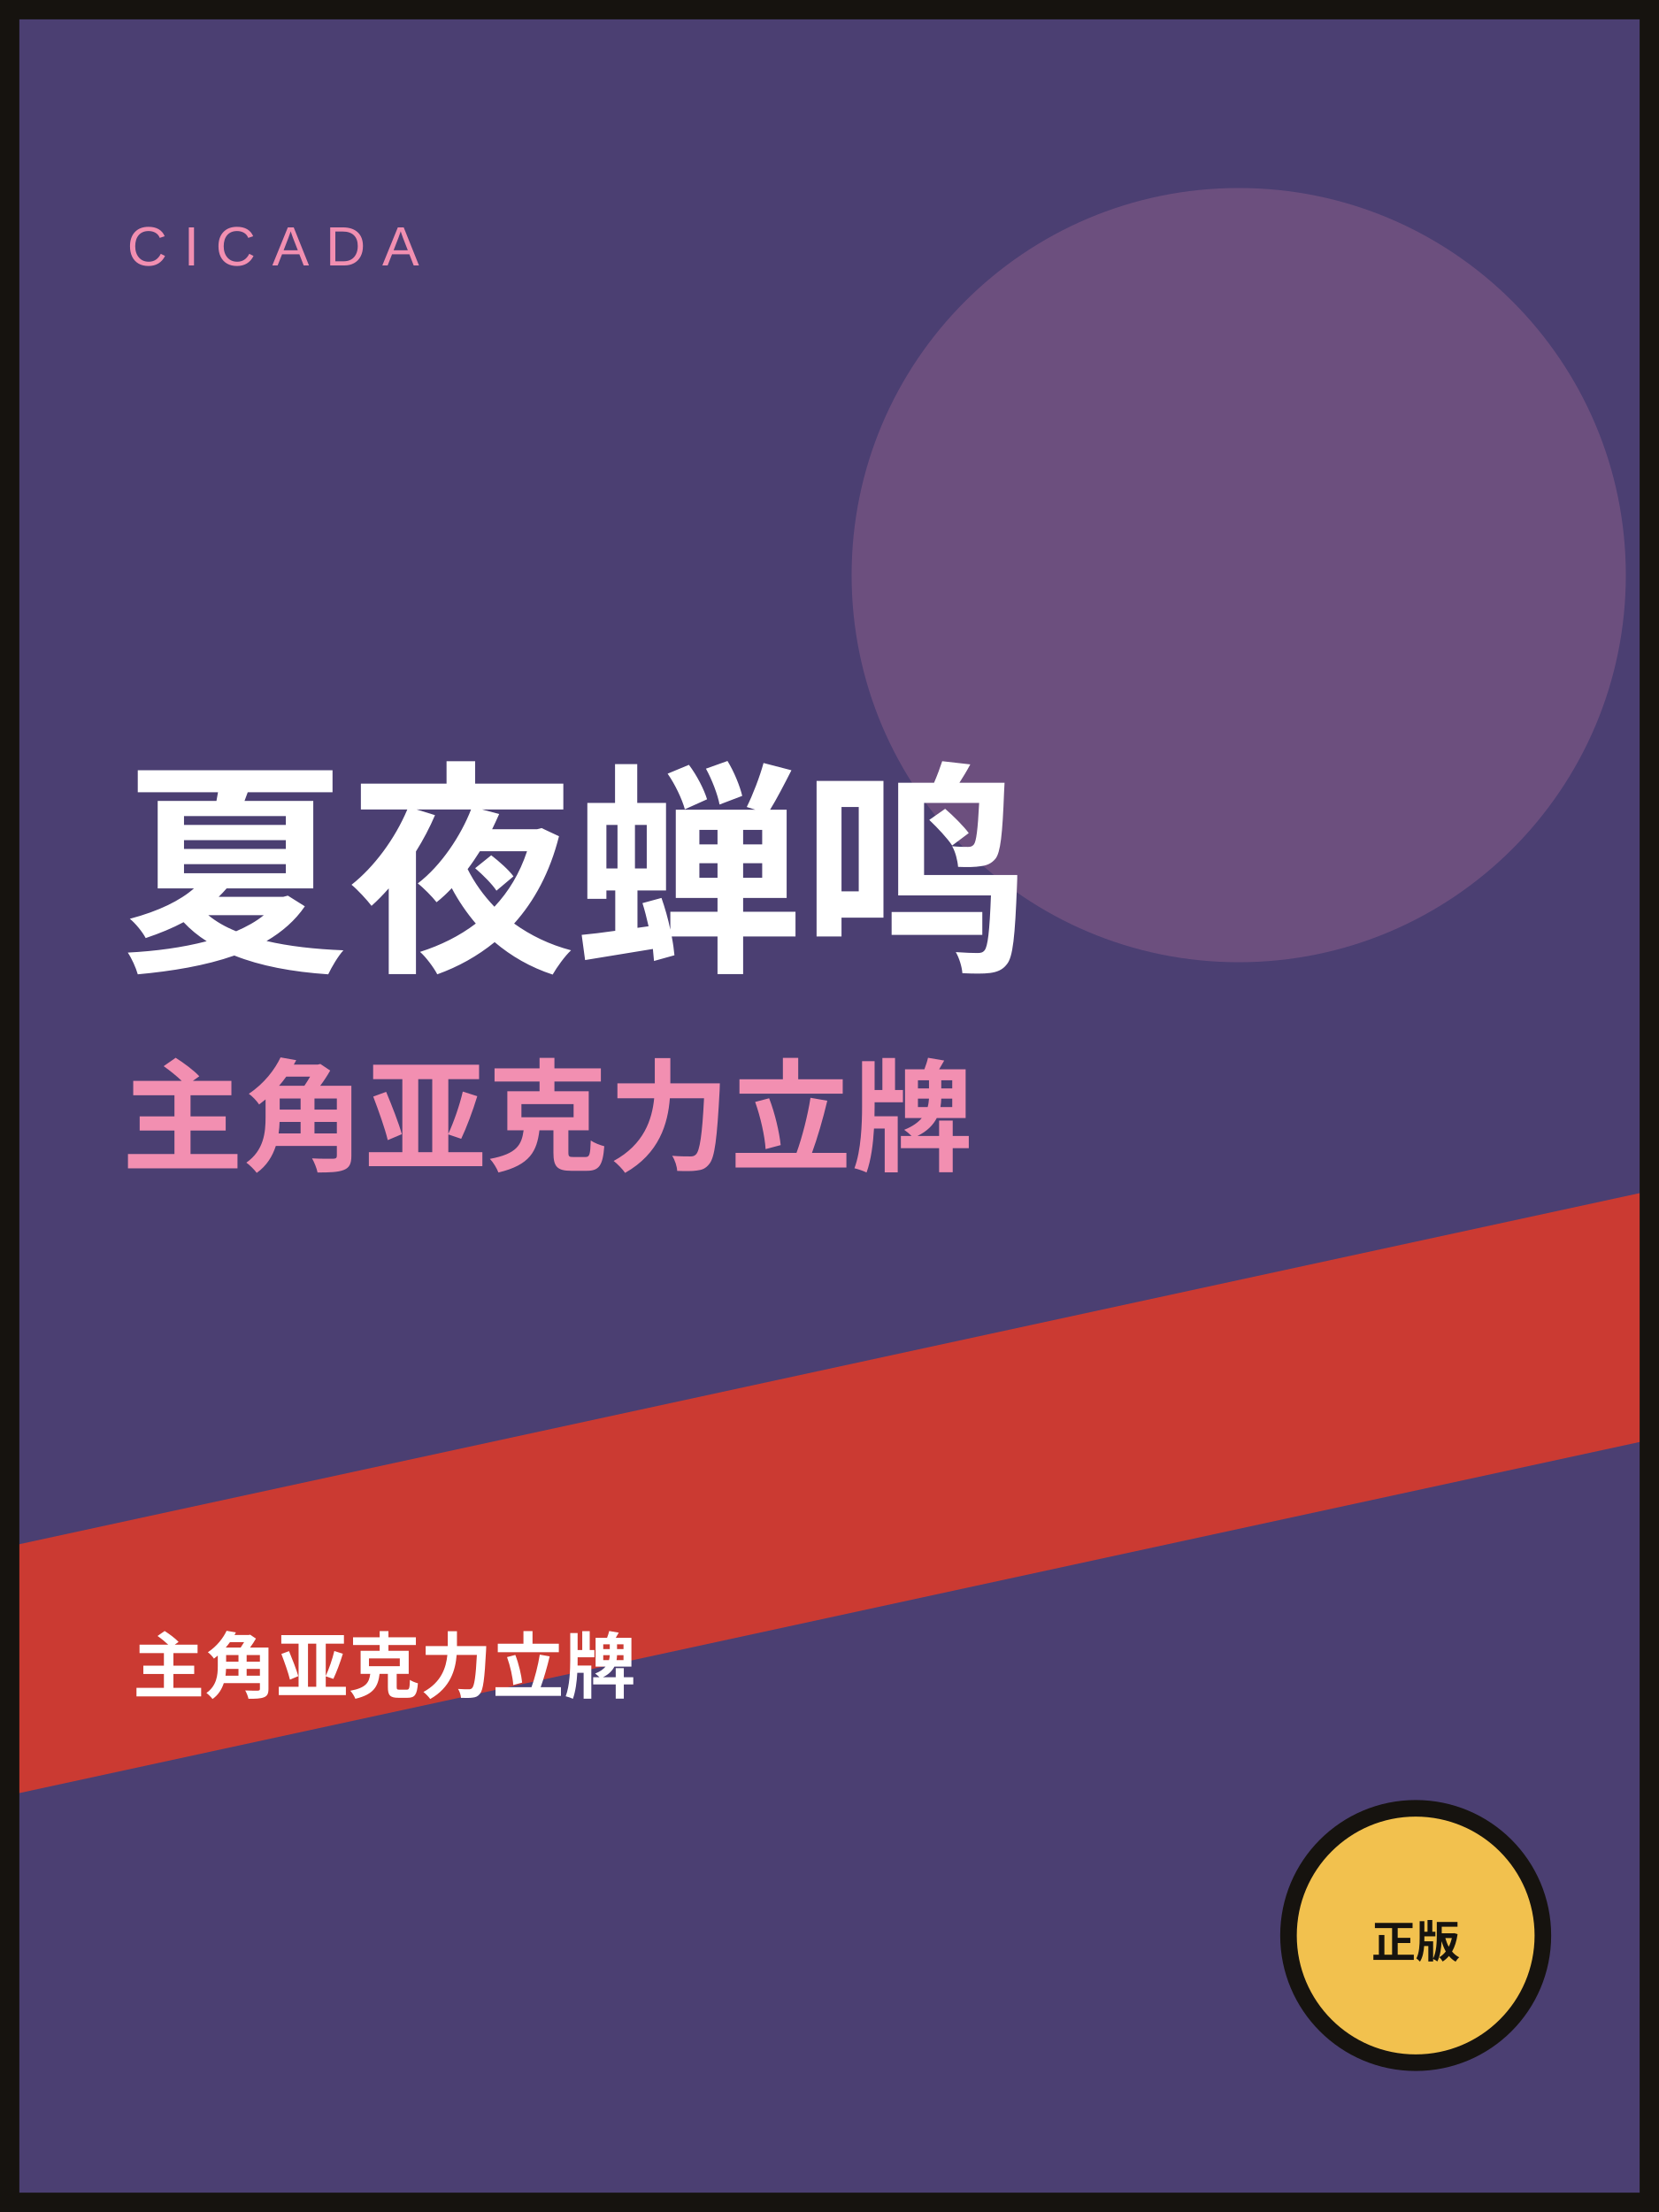
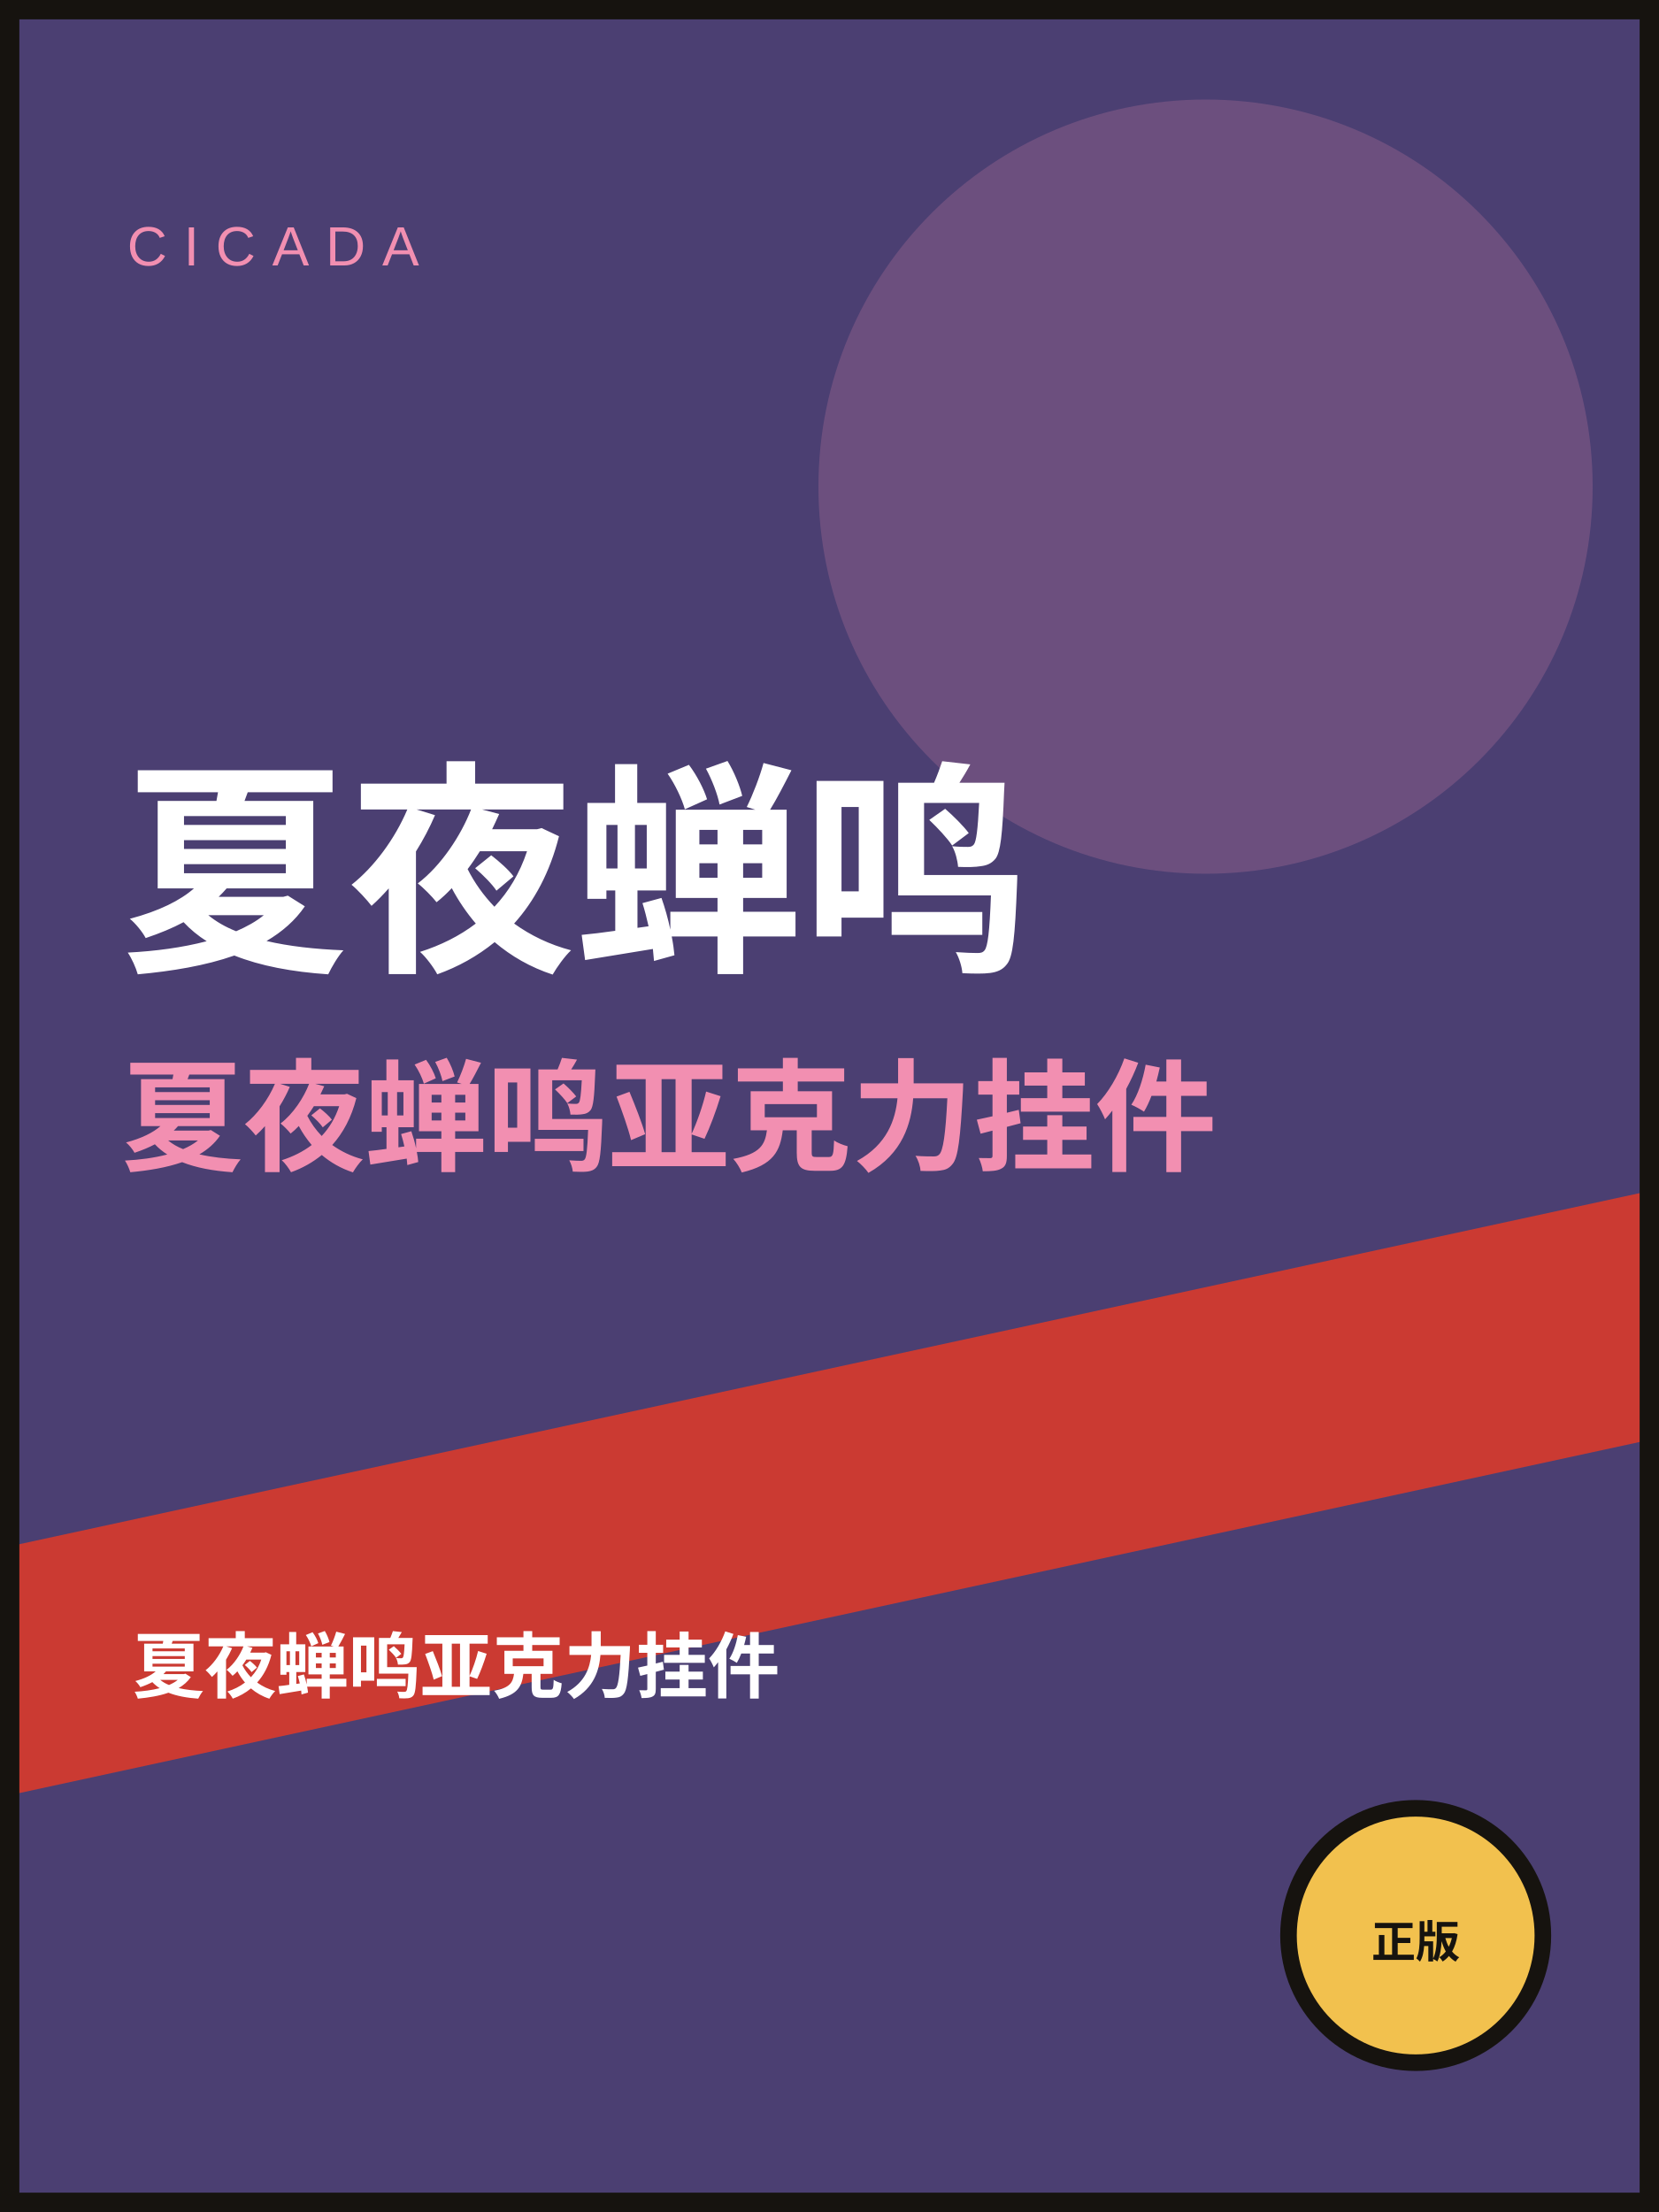
<svg xmlns="http://www.w3.org/2000/svg" width="600" height="800" viewBox="0 0 600 800">
  <rect width="600" height="800" fill="#4B3F72" />
-   <circle cx="448" cy="208" r="140" fill="#F28FB1" opacity="0.20" />
+   <circle cx="436" cy="176" r="140" fill="#F28FB1" opacity="0.20" />
  <path d="M0 560 L600 430 L600 520 L0 650 Z" fill="#D93A2B" opacity="0.9" />
  <text x="46" y="96" font-family="Arial" font-size="20" fill="#F28FB1" letter-spacing="6">CICADA</text>
  <text x="44" y="345" font-family="Microsoft YaHei, sans-serif" font-size="82" font-weight="900" fill="#ffffff">夏夜蝉鸣</text>
-   <text x="44" y="420" font-family="Microsoft YaHei, sans-serif" font-size="44" font-weight="700" fill="#F28FB1">主角亚克力立牌</text>
-   <text x="48" y="612" font-family="Microsoft YaHei, sans-serif" font-size="26" font-weight="700" fill="#ffffff">主角亚克力立牌</text>
+   <text x="44" y="420" font-family="Microsoft YaHei, sans-serif" font-size="44" font-weight="700" fill="#F28FB1">夏夜蝉鸣亚克力挂件</text>
+   <text x="48" y="612" font-family="Microsoft YaHei, sans-serif" font-size="26" font-weight="700" fill="#ffffff">夏夜蝉鸣亚克力挂件</text>
  <rect width="600" height="800" fill="none" stroke="#16130F" stroke-width="14" />
  <circle cx="512" cy="700" r="46" fill="#F2C14E" stroke="#16130F" stroke-width="6" />
  <text x="512" y="708" text-anchor="middle" font-family="Microsoft YaHei, sans-serif" font-size="16" font-weight="900" fill="#16130F">正版</text>
</svg>
